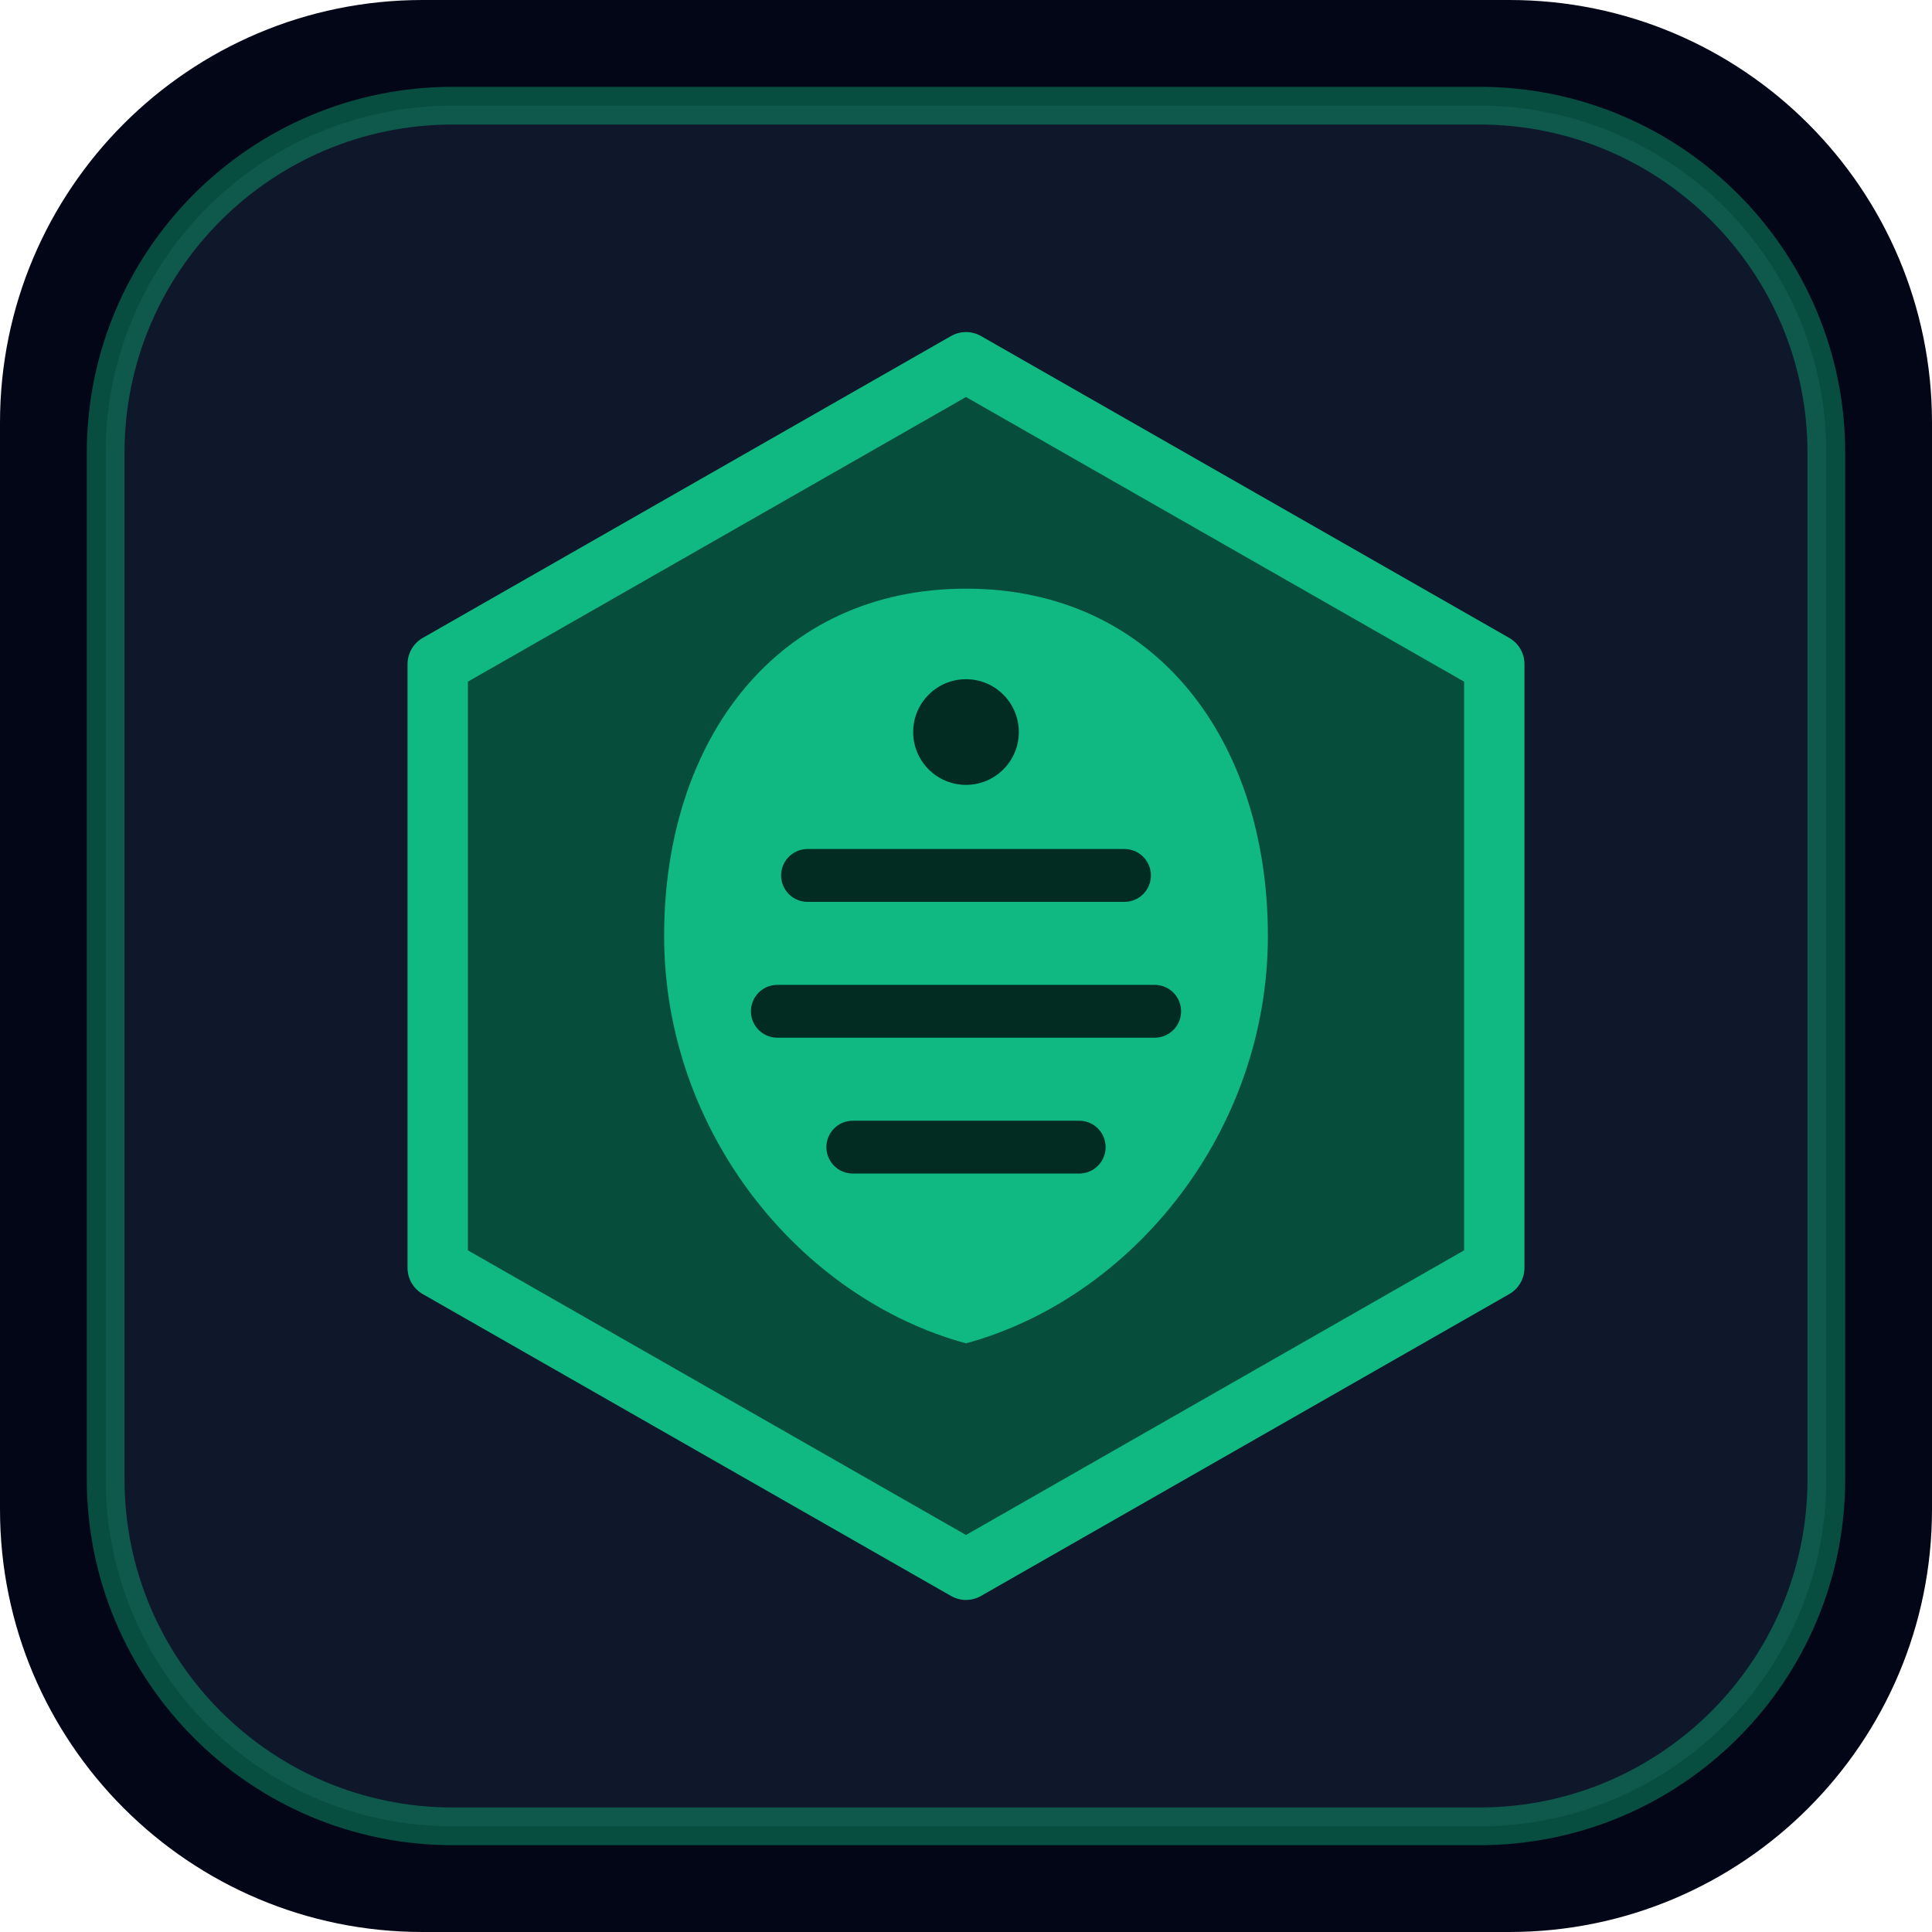
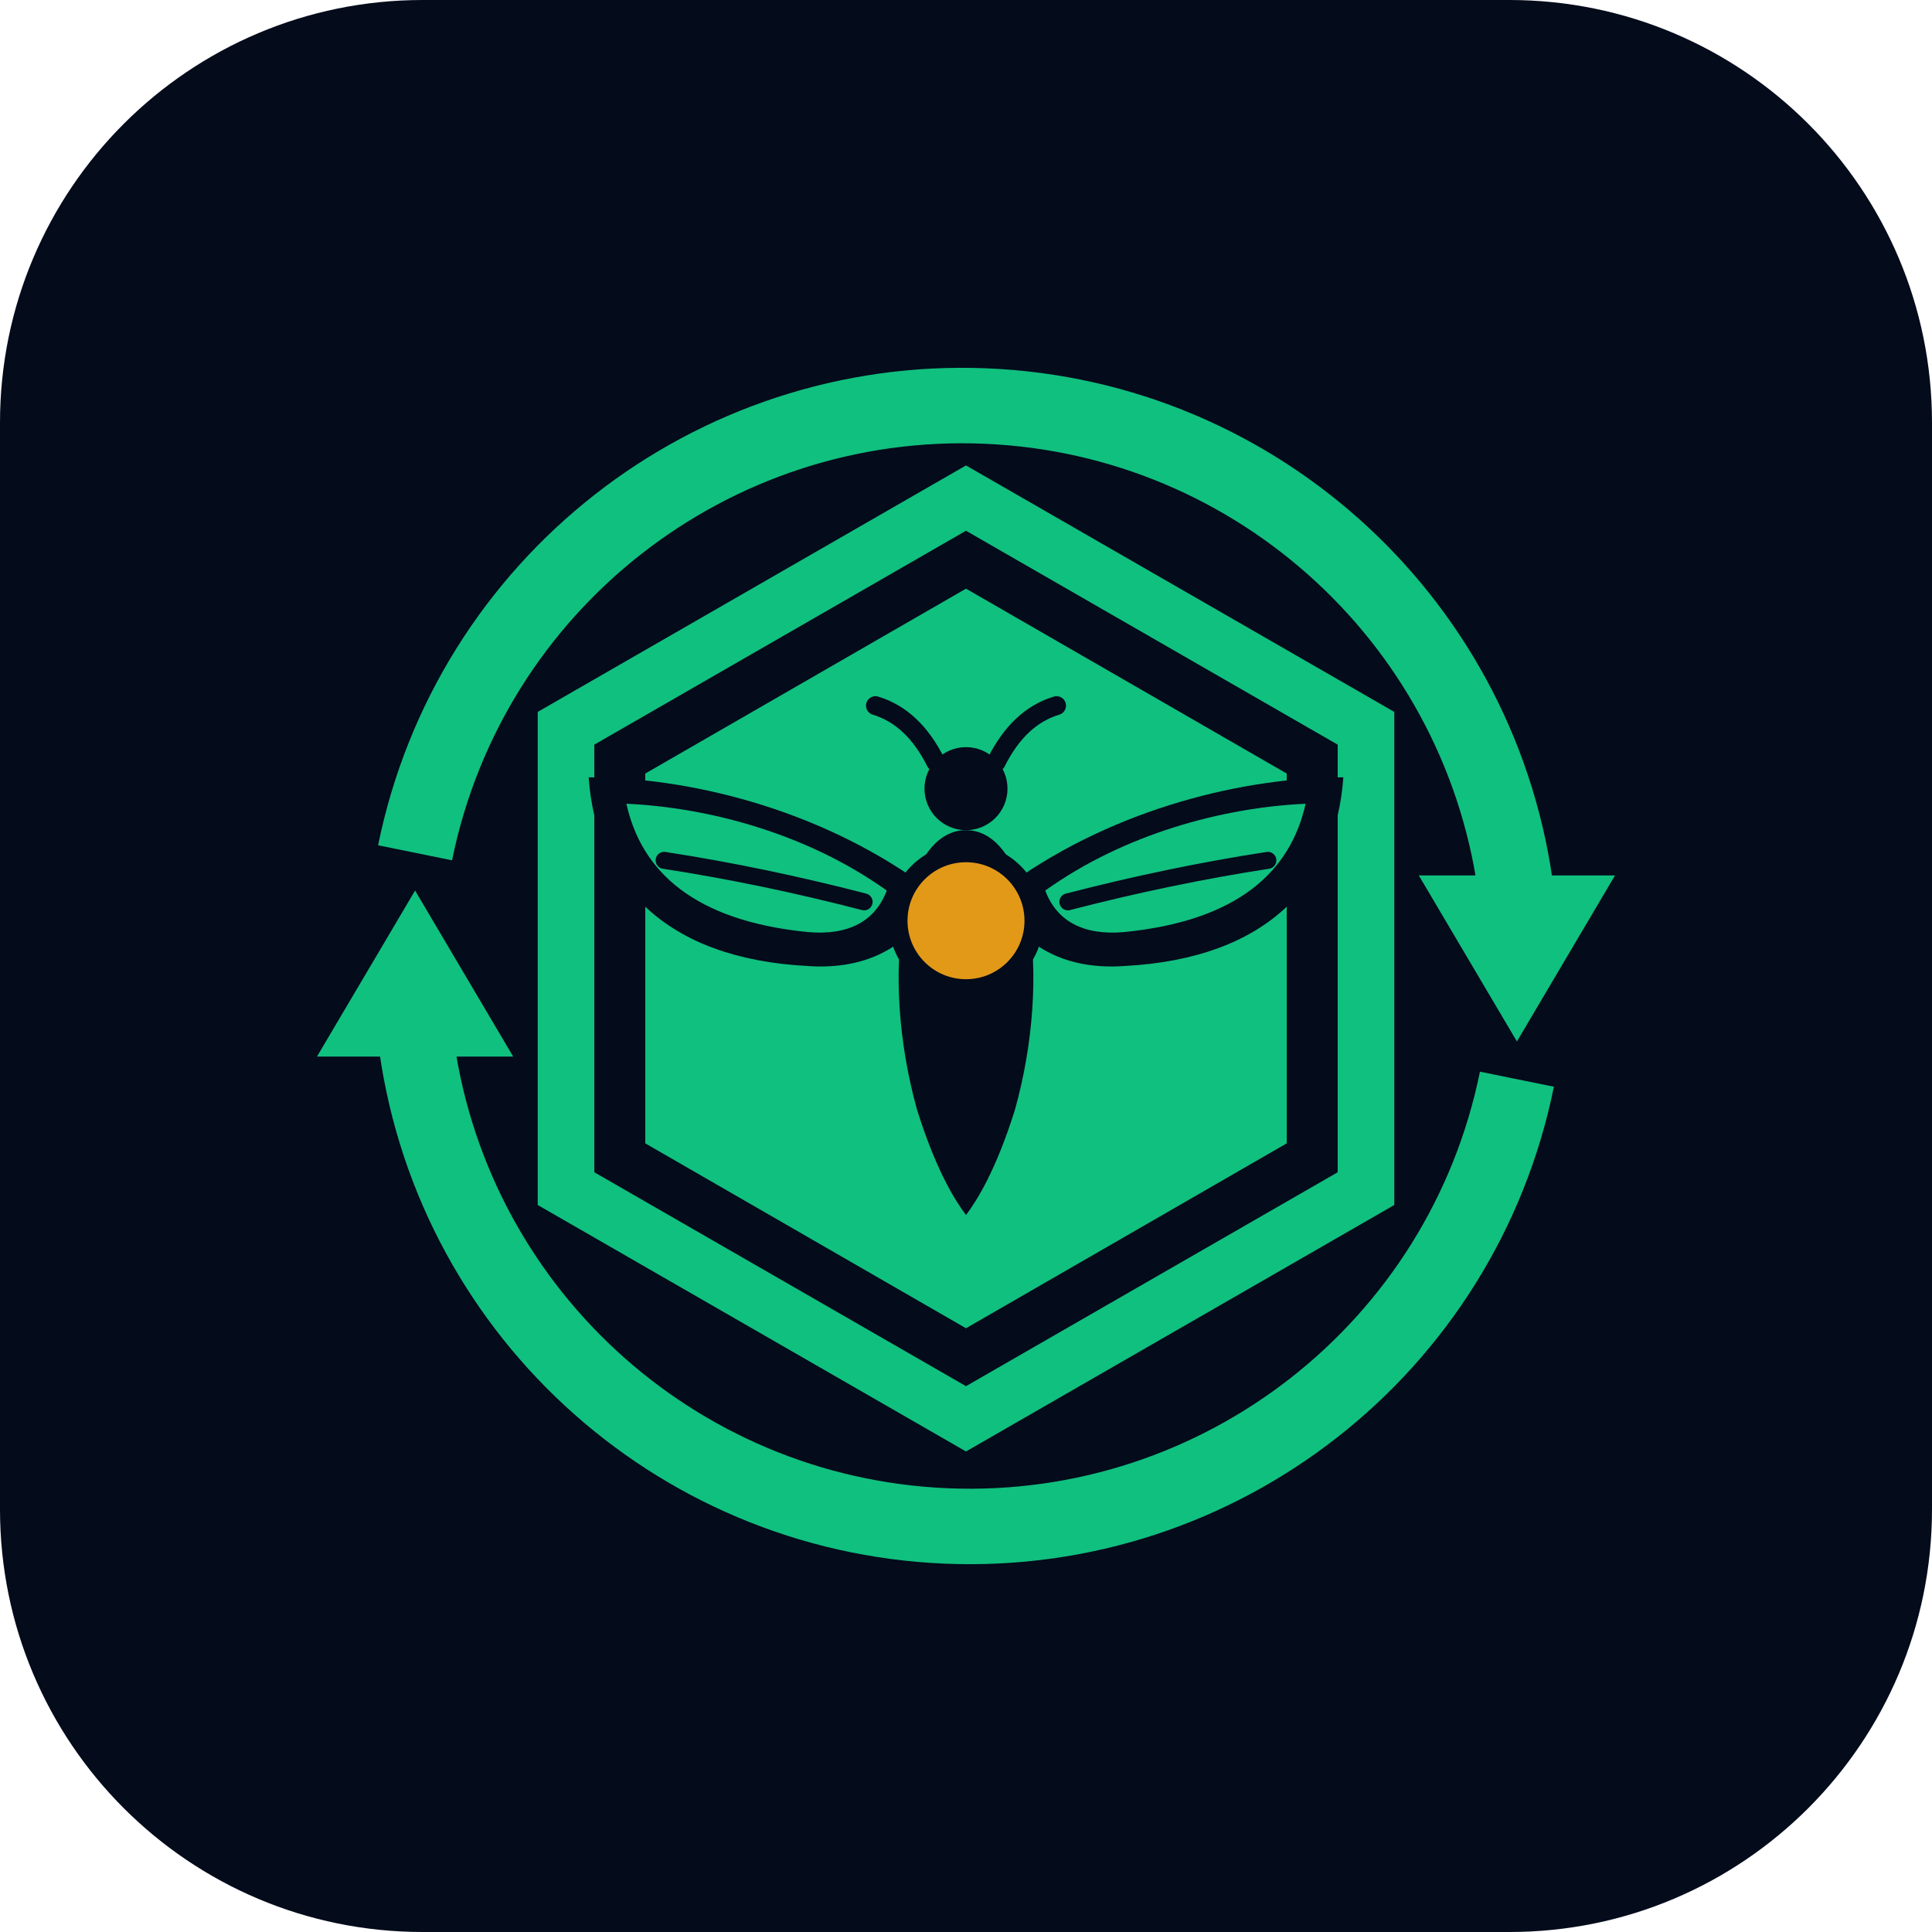
<svg xmlns="http://www.w3.org/2000/svg" viewBox="0 0 512 512" width="512" height="512">
-   <rect width="512" height="512" rx="112" fill="#020617" />
-   <rect x="28" y="28" width="456" height="456" rx="92" fill="#0f172a" stroke="#10b981" stroke-width="10" stroke-opacity="0.4" />
-   <path d="M256 96L396 176V336L256 416L116 336V176L256 96Z" fill="#064e3b" stroke="#10b981" stroke-width="16" stroke-linejoin="round" />
-   <path d="M256 156C206 156 176 196 176 248C176 300 212 344 256 356C300 344 336 300 336 248C336 196 306 156 256 156Z" fill="#10b981" />
-   <path d="M214 232H298M206 268H306M226 304H286" stroke="#022c22" stroke-width="14" stroke-linecap="round" />
-   <circle cx="256" cy="194" r="14" fill="#022c22" />
+   <rect width="512" height="512" rx="112" fill="#040b1b" />
+   <path d="M110 226 A148 148 0 0 1 402 238" fill="none" stroke="#10c07f" stroke-width="20" stroke-linecap="butt" />
+   <polygon points="402,276 376,232 428,232" fill="#10c07f" />
+   <path d="M402 286 A148 148 0 0 1 110 274" fill="none" stroke="#10c07f" stroke-width="20" stroke-linecap="butt" />
+   <polygon points="110,236 84,280 136,280" fill="#10c07f" />
+   <polygon points="256,132 362,193 362,315 256,376 150,315 150,193" fill="none" stroke="#10c07f" stroke-width="15" stroke-linejoin="miter" />
+   <polygon points="256,156 341,205 341,303 256,352 171,303 171,205" fill="#10c07f" />
+   <path d="M248 202 Q242 190 232 187" fill="none" stroke="#040b1b" stroke-width="5" stroke-linecap="round" />
+   <path d="M264 202 Q270 190 280 187" fill="none" stroke="#040b1b" stroke-width="5" stroke-linecap="round" />
+   <circle cx="256" cy="209" r="11" fill="#040b1b" />
+   <path d="M256 220 C273 220 279 258 269 294 C264 310 259 318 256 322 C253 318 248 310 243 294 C233 258 239 220 256 220 Z" fill="#040b1b" />
+   <path d="M244 234 C216 214 182 206 156 206 C158 234 176 254 214 256 C228 257 238 252 244 244 Z" fill="#040b1b" />
+   <path d="M235 236 C214 221 188 214 166 213 C170 231 184 244 214 247 C225 248 232 244 235 236 Z" fill="#10c07f" />
+   <path d="M229 239 Q202 232 176 228" fill="none" stroke="#040b1b" stroke-width="4.5" stroke-linecap="round" />
+   <path d="M268 234 C296 214 330 206 356 206 C354 234 336 254 298 256 C284 257 274 252 268 244 Z" fill="#040b1b" />
+   <path d="M277 236 C298 221 324 214 346 213 C342 231 328 244 298 247 C287 248 280 244 277 236 Z" fill="#10c07f" />
+   <path d="M283 239 Q310 232 336 228" fill="none" stroke="#040b1b" stroke-width="4.5" stroke-linecap="round" />
+   <circle cx="256" cy="244" r="18" fill="#e29918" stroke="#040b1b" stroke-width="5" />
</svg>
